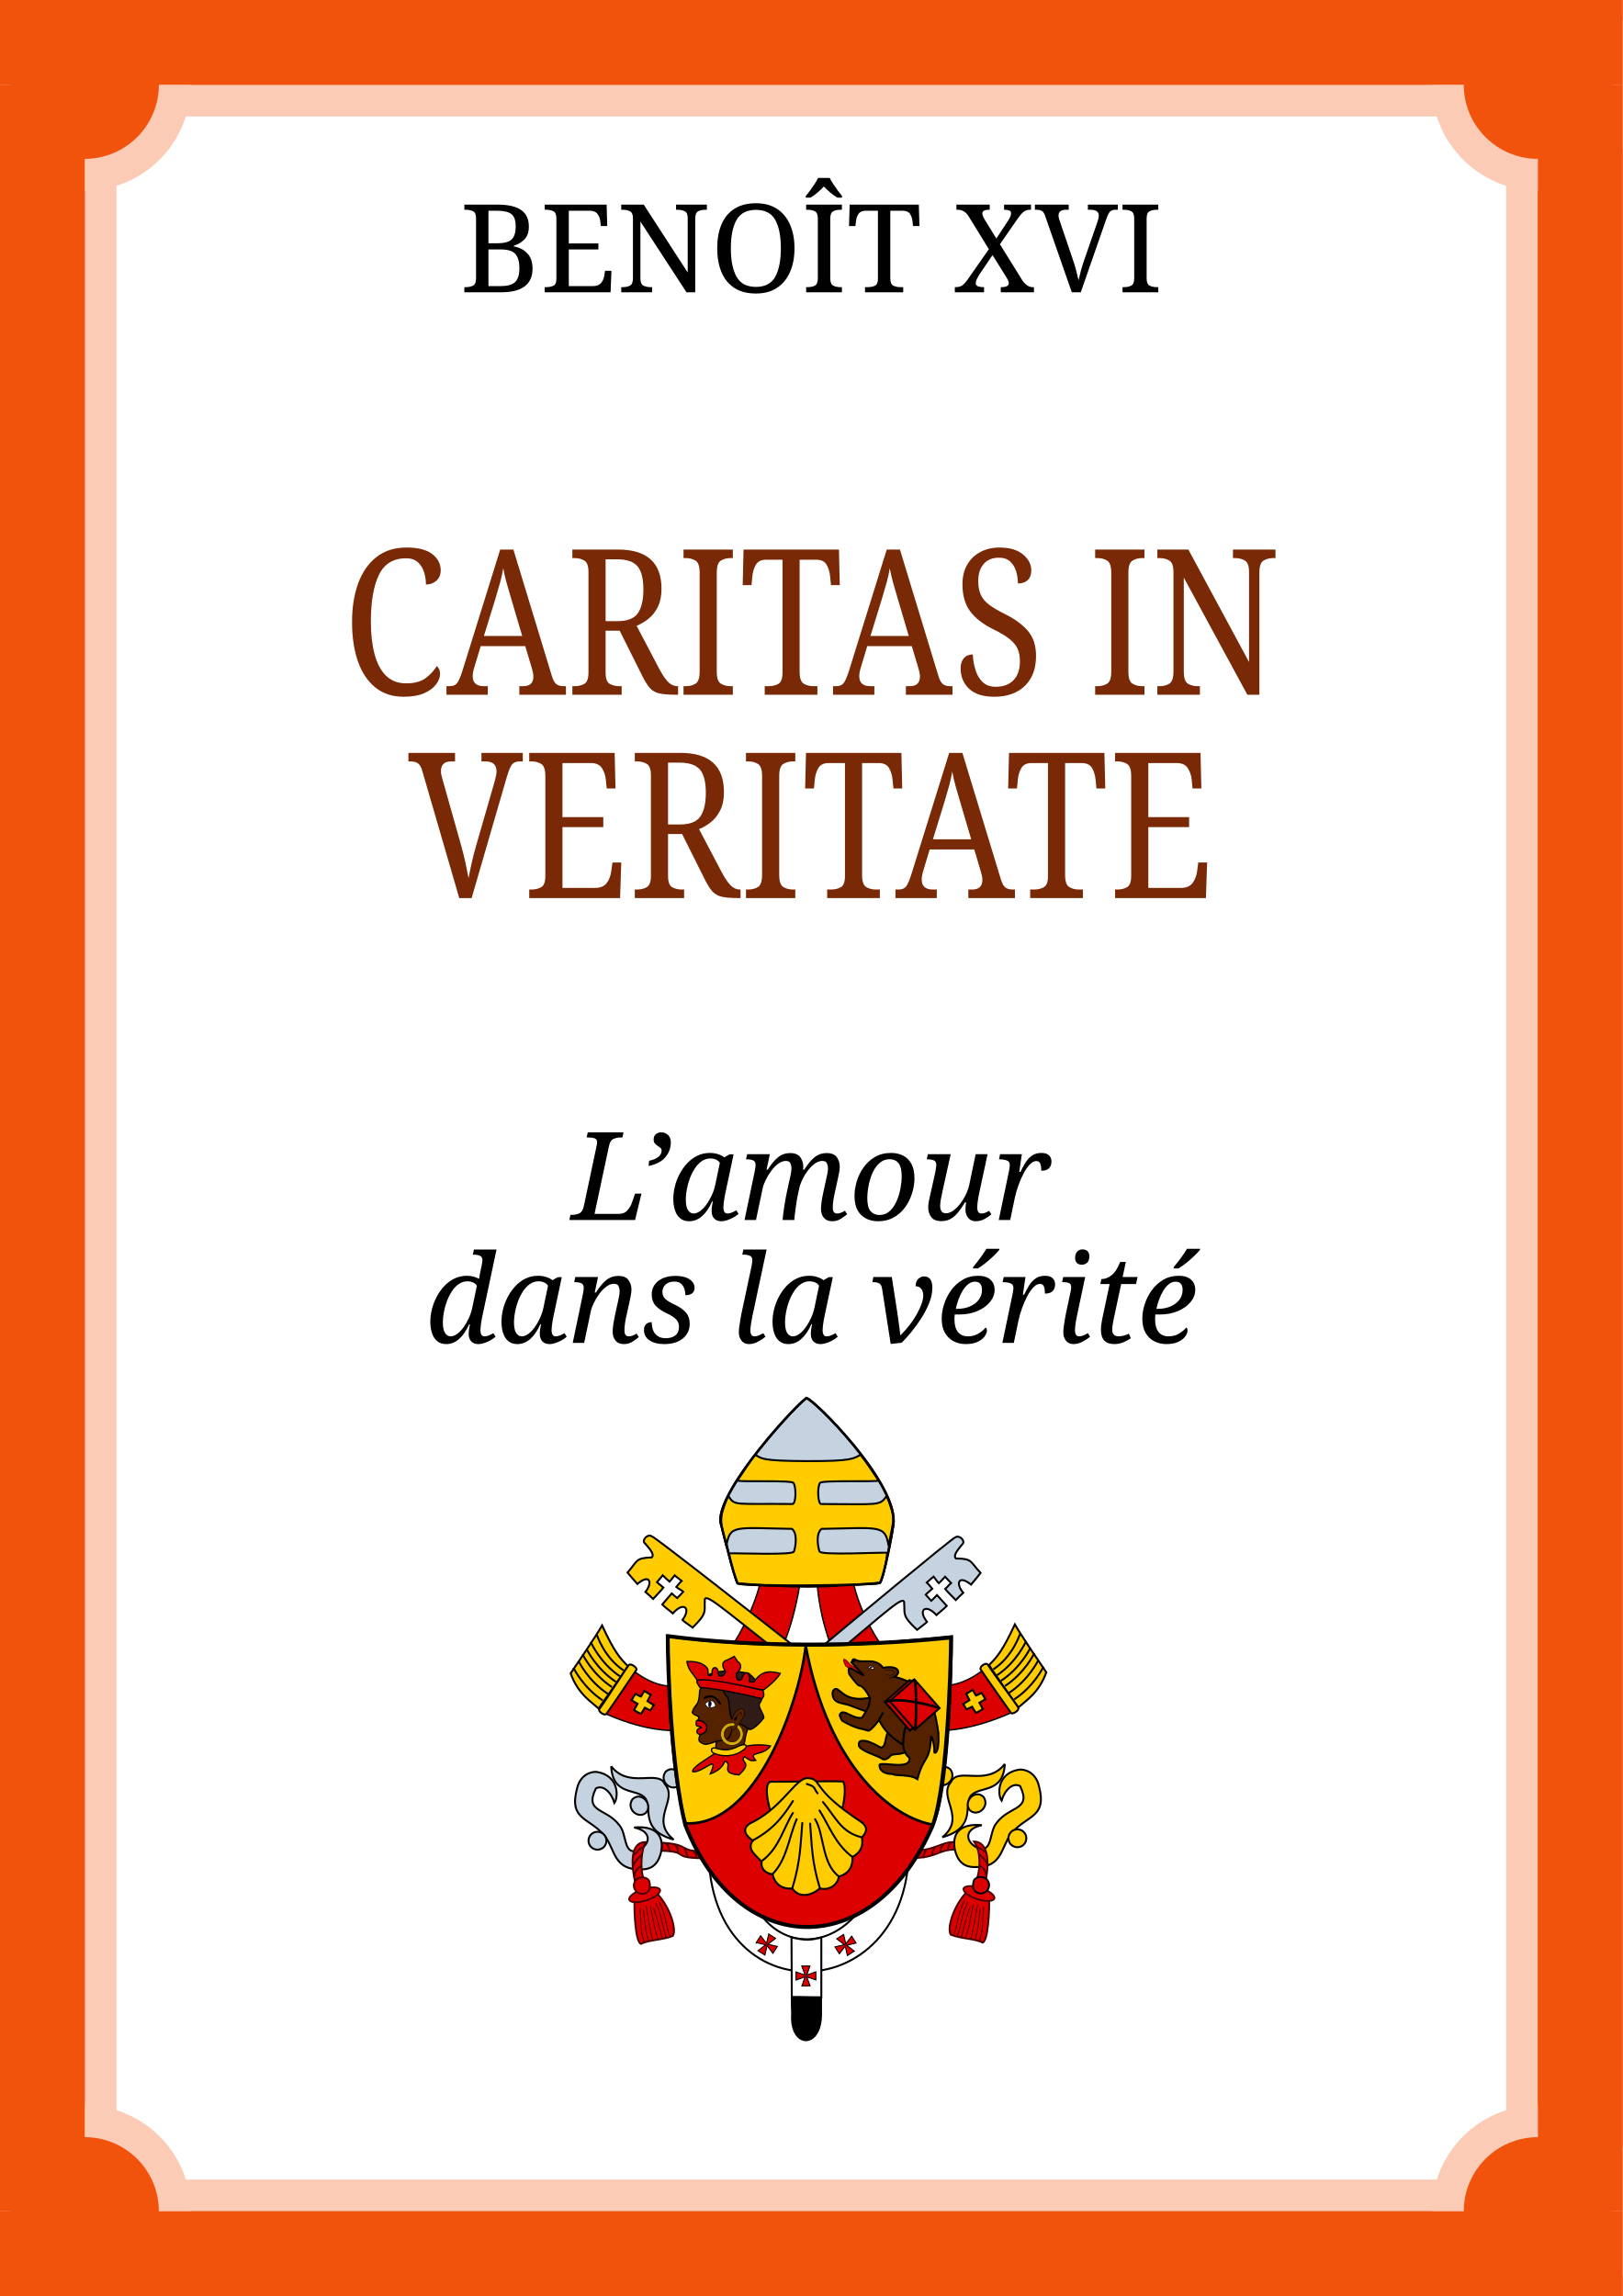
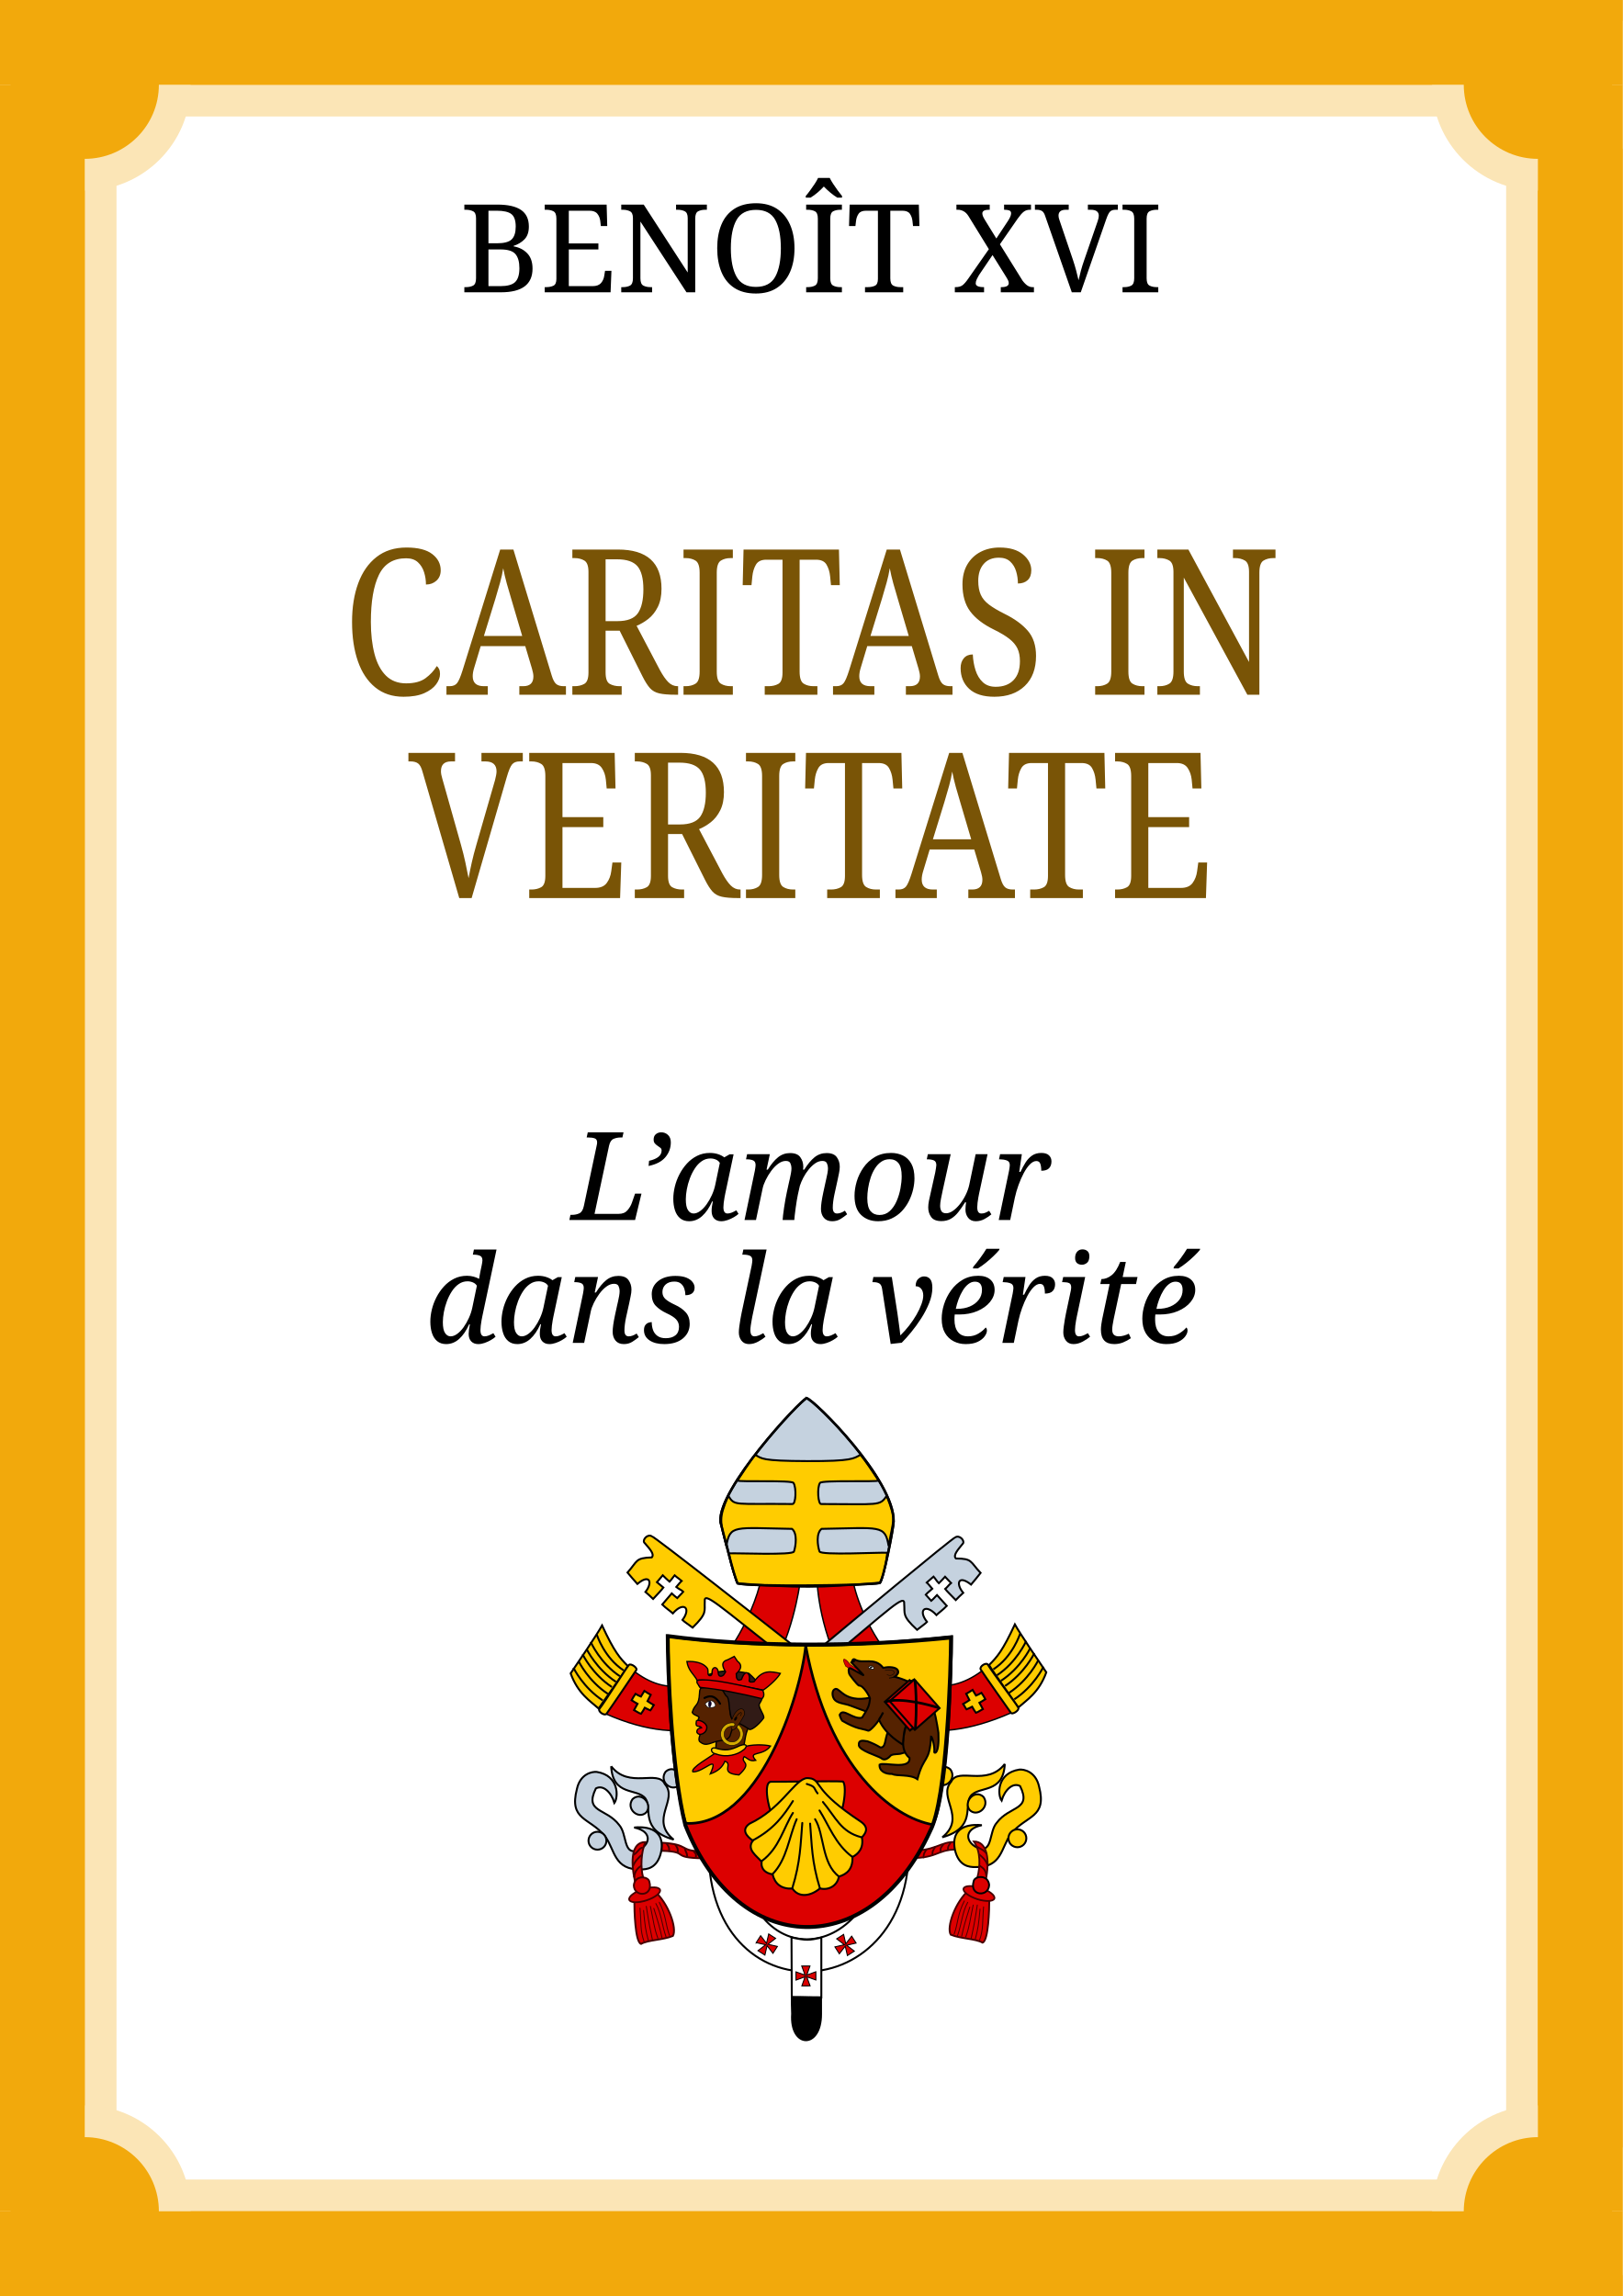
<svg xmlns="http://www.w3.org/2000/svg" version="1.1" preserveAspectRatio="xMidYMid meet" viewBox="0.0 0.0 766.0 1084.0">
-   <rect x="0.0" y="0.0" width="766.0" height="1084.0" fill="#f2530c" />
-   <rect x="40.0" y="40.0" width="686.0" height="1004.0" fill="#fbcbb6" />
+   <rect x="0.0" y="0.0" width="766.0" height="1084.0" fill="#f2a90c" />
+   <rect x="40.0" y="40.0" width="686.0" height="1004.0" fill="#fbe5b6" />
  <rect x="55.0" y="55.0" width="656.0" height="974.0" fill="white" />
  <defs>
    <clipPath id="full-rect">
      <rect x="0.0" y="0.0" width="766.0" height="1084.0" />
    </clipPath>
  </defs>
-   <g fill="#fbcbb6" clip-path="url(#full-rect)">
+   <g fill="#fbe5b6" clip-path="url(#full-rect)">
    <circle cx="40.0" cy="40.0" r="50.0" />
    <circle cx="726.0" cy="40.0" r="50.0" />
    <circle cx="726.0" cy="1044.0" r="50.0" />
    <circle cx="40.0" cy="1044.0" r="50.0" />
  </g>
-   <g fill="#f2530c">
+   <g fill="#f2a90c">
    <circle cx="40.0" cy="40.0" r="35.0" />
    <circle cx="726.0" cy="40.0" r="35.0" />
    <circle cx="726.0" cy="1044.0" r="35.0" />
    <circle cx="40.0" cy="1044.0" r="35.0" />
  </g>
-   <g fill="#f2530c">
+   <g fill="#f2a90c">
    <rect x="0.0" y="0.0" width="766.0" height="40.0" />
    <rect x="0.0" y="1044.0" width="766.0" height="40.0" />
    <rect x="0.0" y="40.0" width="40.0" height="1004.0" />
    <rect x="726.0" y="40.0" width="40.0" height="1004.0" />
  </g>
  <g font-family="serif" font-size="58" fill="#000000" text-anchor="middle" transform="scale(1.0 1.0) translate(383.0, 138.0)">
    <text x="0" y="0">BENOÎT XVI</text>
  </g>
-   <g font-family="serif" font-size="96" fill="#792906" text-anchor="middle" transform="scale(0.8333333 1.0) translate(459.6, 328.0)">
+   <g font-family="serif" font-size="96" fill="#795406" text-anchor="middle" transform="scale(0.8333333 1.0) translate(459.6, 328.0)">
    <text x="0" y="0">CARITAS IN</text>
    <text x="0" y="96">VERITATE</text>
  </g>
  <g font-family="serif" font-size="58" fill="#000000" text-anchor="middle" font-style="italic" transform="scale(1.0 1.0) translate(383.0, 576.0)">
    <text x="0" y="0">L’amour</text>
    <text x="0" y="58">dans la vérité</text>
  </g>
  <svg y="658.0" x="266.849" height="324.0">
    <svg id="svg1" preserveAspectRatio="xMinYMin meet" viewBox="0 0 760 1060" version="1.1">
      <g id="g1488" transform="matrix(-4.2613,0,0,4.2613,792.5847,-30.74645)" stroke="#470000" stroke-miterlimit="4" fill="#dc0000">
        <g id="g1490" stroke-linejoin="miter" fill-rule="evenodd">
          <path id="path1492" d="m32.323,190.65c2.138,0.602,7.025-0.473,7.262-3.643,5.109,4.399,8.293,13.567,6.72,16.299-3.61,1.501-9.1,1.438-11.55,2.894-2.14-0.66-2.442-12.23-2.432-15.55z" stroke-linecap="butt" stroke-width="0.665" />
          <path id="path1494" d="m34.382,193.23c0.507,5.524-0.007,7.97,1.465,12.068" stroke-linecap="round" stroke-width="0.333" />
          <path id="path1496" d="m35.671,194.05c0.507,5.524,0.736,7.227,1.713,10.83" stroke-linecap="round" stroke-width="0.333" />
          <path id="path1498" d="m36.662,192.56c1.002,6.514,1.479,8.713,2.208,12.068" stroke-linecap="round" stroke-width="0.333" />
          <path id="path1500" d="m38.148,192.56c1.25,5.771,1.231,7.475,2.704,11.573" stroke-linecap="round" stroke-width="0.333" />
          <path id="path1502" d="m39.386,193.31c1.745,5.524,2.222,7.227,2.951,10.582" stroke-linecap="round" stroke-width="0.333" />
          <path id="path1504" d="m40.129,191.57c1.993,3.543,2.222,7.97,3.694,12.068" stroke-linecap="round" stroke-width="0.333" />
          <path id="path1506" d="m41.367,191.08c2.488,4.781,2.222,7.97,3.694,12.068" stroke-linecap="round" stroke-width="0.333" />
        </g>
        <path id="path1508" d="m38.926,189.39a5.864,2.121,0,1,1,-11.728,0,5.864,2.121,0,1,1,11.728,0z" transform="matrix(0.951541,-0.307521,0.307521,0.951541,-53.64371,18.34654)" stroke-dasharray="none" stroke-width="0.622" />
      </g>
      <path id="path2305" stroke-linejoin="miter" d="M107.69,429.78c-12.202,19.33-30.523,41.88-44.829,64.84,260.31,114.54,296.77-187.72,299.97-203.82-17.612-0.801-53.092-0.573-61.641-0.573-4.218,30.225-76.09,226.76-193.5,139.55z" fill-rule="evenodd" stroke="#000" stroke-linecap="butt" stroke-miterlimit="4" stroke-dasharray="none" stroke-width="2.126" fill="#dc0000" />
      <path id="path2927" stroke-linejoin="miter" d="m122.16,459.1c-2.223,3.908-3.639,5.976-5.341,8.763-2.732-1.044-5.297-2.404-8.374-4.23-2.544,3.454-3.881,6.094-5.972,9.839,4.263,2.45,6.4,4.256,9.084,5.559-2.229,3.936-3.678,6.465-5.336,9.667,3.617,1.84,7.76,4.912,10.768,5.749,1.625-2.102,4.595-7.026,5.873-9.394,3.119,1.493,5.956,3.183,8.572,4.107,1.918-2.416,3.338-5.547,5.24-8.283-2.547-1.379-6.799-3.977-9.662-5.936,1.531-2.778,3.21-6.768,4.905-9.824-1.882-0.934-5.505-3.207-9.757-6.017z" fill-rule="evenodd" stroke="#000" stroke-linecap="butt" stroke-miterlimit="4" stroke-dasharray="none" stroke-width="3" fill="#FC0" />
      <g id="g3402" stroke-linejoin="miter" fill-rule="evenodd" transform="translate(2,2)" stroke="#000" stroke-linecap="butt" stroke-width="3" fill="#FC0">
        <path id="path3550" d="m6.295,429.98c8.154-11.826,41.41-60.889,48.542-74.015,18.855,40.666,27.473,50.504,39.891,62.72-5.984,10.225-40.322,58.08-45.178,65.604-13.08-11.6-32.041-23.14-43.255-54.3z" />
        <path id="path4172" d="m10.772,421.36c-0,0.503,14.998,30.711,44.993,50.347" fill-opacity="0.75" stroke-miterlimit="4" />
        <path id="path4173" d="m18.788,411.29c0,0.503,14.998,30.711,44.993,50.346" fill-opacity="0.75" stroke-miterlimit="4" />
        <path id="path4174" d="m24.994,400.71c0,0.504,14.998,30.711,44.993,50.347" stroke-miterlimit="4" />
        <path id="path4175" d="m31.2,392.66c0,0.503,14.998,30.711,44.993,50.346" fill-opacity="0.75" stroke-miterlimit="4" />
        <path id="path4176" d="m37.406,381.58c-0,0.503,14.998,33.229,44.993,52.864" fill-opacity="0.75" stroke-miterlimit="4" />
        <path id="path4177" d="m46.715,370c-0,0.503,11.378,35.746,41.373,55.381" fill-opacity="0.75" stroke-miterlimit="4" />
        <path id="path3549" d="m96.173,417.1c-3.462,3.603-37.325,57.555-45.265,67.446-3.341,3.876,7.362,11.679,10.744,7.894,7.351-9.95,44.019-64.55,45.678-67.089,3.701-3.22-8.399-11.834-11.157-8.251z" stroke-miterlimit="4" />
      </g>
      <path id="path1061" stroke-linejoin="miter" d="M372.75,6.868c-9.85,3.513-136.97,139.1-133.12,190.95,5.023,17.807,20.631,83.915,26.668,95.159,22.463,5.544,199.9,3.332,219.14-0.608,5.414-1.969,21.643-85.943,21.643-94.855,1.6-64.11-121.45-186.99-134.33-190.65z" fill-rule="evenodd" stroke="#000" stroke-linecap="butt" stroke-width="2.835pt" fill="#c5d2df" />
      <path id="path4799" stroke-linejoin="miter" d="m643.52,428.18c12.202,19.334,30.523,41.885,44.83,64.843-260.31,114.54-299.57-163.35-299.4-206.4,17.612-0.801,46.355-3.368,54.904-3.368,3.143,44.559,82.253,232.13,199.66,144.93z" fill-rule="evenodd" stroke="#000" stroke-linecap="butt" stroke-miterlimit="4" stroke-dasharray="none" stroke-width="2.126" fill="#dc0000" />
      <path id="path4800" stroke-linejoin="miter" d="m629.04,457.5c2.223,3.908,3.639,5.976,5.341,8.763,2.732-1.044,5.297-2.404,8.374-4.23,2.544,3.454,3.881,6.094,5.972,9.839-4.263,2.45-6.4,4.256-9.084,5.559,2.229,3.936,3.678,6.465,5.336,9.667-3.617,1.84-7.76,4.912-10.768,5.749-1.625-2.102-4.595-7.026-5.873-9.394-3.119,1.493-5.956,3.183-8.572,4.107-1.918-2.416-3.338-5.547-5.24-8.283,2.546-1.378,6.799-3.977,9.662-5.936-1.531-2.778-3.21-6.768-4.905-9.824,1.882-0.934,5.505-3.207,9.757-6.017z" fill-rule="evenodd" stroke="#000" stroke-linecap="butt" stroke-miterlimit="4" stroke-dasharray="none" stroke-width="3" fill="#FC0" />
      <g id="g3412" stroke-linejoin="miter" fill-rule="evenodd" transform="translate(-2,2)" stroke="#000" stroke-linecap="butt" stroke-width="3" fill="#FC0">
        <path id="path4802" d="m744.91,428.38c-8.154-11.826-41.41-60.889-48.542-74.015-18.855,40.666-27.473,50.504-39.891,62.72,5.984,10.225,40.322,58.08,45.178,65.604,13.08-11.619,32.041-23.15,43.256-54.31z" />
        <path id="path4803" d="m740.43,419.76c0,0.503-14.998,30.711-44.993,50.347" fill-opacity="0.75" stroke-miterlimit="4" />
        <path id="path4804" d="m732.42,409.69c0,0.503-14.998,30.711-44.993,50.347" fill-opacity="0.75" stroke-miterlimit="4" />
        <path id="path4805" d="m726.21,399.11c0,0.504-14.998,30.711-44.993,50.347" fill-opacity="0.75" stroke-miterlimit="4" />
        <path id="path4806" d="m720,391.06c0,0.503-14.998,30.711-44.993,50.346" fill-opacity="0.75" stroke-miterlimit="4" />
        <path id="path4807" d="m713.8,379.98c0,0.503-14.998,33.229-44.993,52.864" fill-opacity="0.75" stroke-miterlimit="4" />
        <path id="path4808" d="m704.49,368.4c0,0.503-11.378,35.746-41.373,55.381" fill-opacity="0.75" stroke-miterlimit="4" />
        <path id="path6065" d="m701.67,482.96c-2.134-4.518-40.487-55.376-46.902-66.318-2.432-4.503-13.535,2.72-11.203,7.228,6.68,10.413,44.639,64.122,46.421,66.577,1.691,4.605,14.049-3.634,11.683-7.487z" stroke-miterlimit="4" />
      </g>
      <g id="g3435" stroke-linejoin="miter" fill-rule="evenodd" stroke="#460000" stroke-linecap="butt" stroke-miterlimit="4" fill="#dc0000">
        <path id="path6114" d="m149.17,693.56c43.627,2.674,25.838,12.393,60.699,13.37,2.474,3.874,1.845,8.334,2.718,10.696-51.28-0.809-19.594-10.184-62.964-11.587-1.783-0.351-0.812-8.946-0.453-12.479z" stroke-width="2.856" />
        <path id="path6120" d="m160.1,707.37c1.15-6.494-0.789-8.399-3.961-13.095" stroke-width="2.835" />
        <path id="path6121" d="m173.43,709.61c1.15-6.494-0.539-8.774-3.711-13.47" stroke-width="2.835" />
        <path id="path6122" d="m187.92,716.29c1.15-6.494-2.92-9.517-3.079-14.213" stroke-width="2.835" />
        <path id="path2229" d="m201.63,716.43c1.15-6.494-0.539-5.76-3.711-10.456" stroke-width="2.835" />
      </g>
      <g id="g2679" stroke-linejoin="miter" fill-rule="evenodd" transform="matrix(4.2613,0,0,4.2613,-31.09852,-28.79686)" stroke="#000" stroke-linecap="butt" stroke-dasharray="none" stroke-miterlimit="4" stroke-width="0.704" fill="#c5d2df">
        <path id="path6067" d="m23.939,141.8c0.534,11.029,9.438,7.781,12.414,11.684,2.535,3.481-2.144,11.392,10.223,14.897-8.96-7.302,1.892-14.404-3.213-20.154-2.423-5.398-12.949,1.947-19.424-6.426z" />
        <path id="path6068" d="m18.682,143.85c-1.665-0.158-5.94,0.686-7.156,6.134-2.992,11.52,4.576,10.256,10.223,17.233,3.613,4.94,3.158,12.268,12.998,11.976,1.84,0,5.96-0.15,7.302-6.426,1.673-9.294-7.01-9.055-9.785-8.763,7.027,1.46,5.839,6.693,0.876,8.471-4.843,1.15-3.453-6.129-6.28-9.347-4.672-6.278-12.799-4.408-8.471-13.29,2.579-1.435,5.55,1.31,6.718,5.258,1.46-2.014,1.814-9.948-6.426-11.246z" />
        <path id="path6071" d="m31.696,153.7c-2.578,3.505,2.151,7.592,4.966,4.819,2.396-2.939-1.764-7.74-4.966-4.819z" />
        <path id="path6072" d="m43.672,143.77c-2.578,3.505,2.151,7.592,4.966,4.819,2.396-2.939-1.764-7.74-4.966-4.819z" />
      </g>
      <g id="g1458" transform="matrix(4.2613,0,0,4.2613,-31.09852,-28.79686)" stroke="#460000" stroke-miterlimit="4" fill="#dc0000">
        <g id="g1448" stroke-linejoin="miter" fill-rule="evenodd">
          <path id="path6086" d="m32.323,190.65c2.138,0.602,7.025-0.473,7.262-3.643,5.109,4.399,8.293,13.567,6.72,16.299-3.61,1.501-9.1,1.438-11.55,2.894-2.14-0.66-2.442-12.23-2.432-15.55z" stroke-linecap="butt" stroke-width="0.665" />
          <path id="path6123" d="m34.382,193.23c0.507,5.524-0.007,7.97,1.465,12.068" stroke-linecap="round" stroke-width="0.333" />
          <path id="path2453" d="m35.671,194.05c0.507,5.524,0.736,7.227,1.713,10.83" stroke-linecap="round" stroke-width="0.333" />
          <path id="path2455" d="m36.662,192.56c1.002,6.514,1.479,8.713,2.208,12.068" stroke-linecap="round" stroke-width="0.333" />
          <path id="path2457" d="m38.148,192.56c1.25,5.771,1.231,7.475,2.704,11.573" stroke-linecap="round" stroke-width="0.333" />
          <path id="path2459" d="m39.386,193.31c1.745,5.524,2.222,7.227,2.951,10.582" stroke-linecap="round" stroke-width="0.333" />
          <path id="path2461" d="m40.129,191.57c1.993,3.543,2.222,7.97,3.694,12.068" stroke-linecap="round" stroke-width="0.333" />
          <path id="path2463" d="m41.367,191.08c2.488,4.781,2.222,7.97,3.694,12.068" stroke-linecap="round" stroke-width="0.333" />
        </g>
        <path id="path1428" d="m38.926,189.39a5.864,2.121,0,1,1,-11.728,0,5.864,2.121,0,1,1,11.728,0z" transform="matrix(0.951541,-0.307521,0.307521,0.951541,-53.64371,18.34654)" stroke-dasharray="none" stroke-width="0.622" />
      </g>
      <g id="g3429" stroke-linejoin="miter" fill-rule="evenodd" stroke="#460000" stroke-linecap="butt" stroke-miterlimit="4" stroke-width="2.835" fill="#dc0000">
        <path id="path6107" d="m120.11,746.88c-4.177-15.842-2.999-38.603,3.594-54.373-21.213,0.148-23.035,27.634-16.184,60.532,4.403-4.632,6.057-3.901,12.59-6.159z" />
        <path id="path6115" d="m106.28,747.2c1.15-11.846,7.66-15.547,11.626-18.458" />
        <path id="path6116" d="m104.38,730.45c2.042-7.386,10.399-15.609,14.364-18.521" />
        <path id="path6117" d="m105.29,712.23c6.84-3.48,9.007-11.11,14.479-11.009" />
      </g>
      <path id="path6084" stroke-linejoin="miter" d="m105.84,759.2c0.383,19.246,30.775,17.751,24.032-5.23-1.032-8.418-22.06-11.473-24.032,5.23z" fill-rule="evenodd" stroke="#460000" stroke-linecap="butt" stroke-miterlimit="4" stroke-width="2.835" fill="#dc0000" />
      <path id="path4809" stroke-linejoin="miter" d="m222.54,676.34c-24.039,294.12,326.15,280.86,307.4,4.803-19.51-0.595-31.111-2.166-43.229-2.402,9.852,189.36-210.92,245.79-221.75,0.801-15.141-11.115-38.926-3.98-42.428-3.202z" fill-rule="evenodd" stroke="#000" stroke-linecap="butt" stroke-miterlimit="4" stroke-width="3" fill="#FFF" />
      <path id="path4815" stroke-linejoin="miter" d="m349.4,839.88c0,28.128,0.183,68.155,0.426,92.052,14.691-0.376,30.208,0.691,45.63,0.77,0.117-28.663,0-59.661,0-92.53-19.71,4.236-22.719,4.574-46.056-0.293z" fill-rule="evenodd" stroke="#000" stroke-linecap="butt" stroke-miterlimit="4" stroke-width="3" fill="#FFF" />
      <path id="path5437" stroke-linejoin="miter" d="m350.36,957.85c0-6.95-0.708-13.909-0.468-25.377,14.531,0.391,29.879-0.081,45.133-0.164,0.115,13.237,0,17.793,0,25.85,0.217,54.74-48.318,53.205-44.665-0.309z" fill-rule="evenodd" stroke="#000" stroke-linecap="butt" stroke-miterlimit="4" stroke-width="3" fill="#000" />
      <path id="path2259" stroke-linejoin="miter" style="color:#000000;" d="m387.05,905.59-14.07-4.961,5.124,14.012-12.726,0.074,4.961-14.07-14.012,5.124-0.074-12.726,14.07,4.961-5.124-14.012,12.726-0.074-4.961,14.07,14.012-5.124,0.074,12.726z" fill-rule="nonzero" stroke-dashoffset="0" display="block" stroke="#000" stroke-linecap="round" stroke-miterlimit="4" stroke-dasharray="none" stroke-width="1.5" fill="#dc0000" />
      <path id="path2265" stroke-linejoin="miter" style="color:#000000;" d="m294.87,847.89,14.545,3.322-11.816,9.108,10.719,6.86,3.322-14.545,9.108,11.817,6.86-10.719-14.545-3.322,11.817-9.108-10.719-6.86-3.322,14.545-9.108-11.816-6.86,10.719z" fill-rule="nonzero" stroke-dashoffset="0" display="block" stroke="#000" stroke-linecap="round" stroke-miterlimit="4" stroke-width="1.5" fill="#dc0000" />
      <path id="path1497" stroke-linejoin="miter" style="color:#000000;" d="m449.17,848.6-14.545,3.322,11.817,9.108-10.719,6.86-3.322-14.545-9.108,11.817-6.86-10.719,14.545-3.322-11.817-9.108,10.719-6.86,3.322,14.545,9.108-11.816,6.86,10.719z" fill-rule="nonzero" stroke-dashoffset="0" display="block" stroke="#000" stroke-linecap="round" stroke-miterlimit="4" stroke-width="1.5" fill="#dc0000" />
      <g id="g3422" stroke-linejoin="miter" fill-rule="evenodd" stroke="#460000" stroke-linecap="butt" stroke-miterlimit="4" fill="#dc0000">
        <path id="path6147" d="m603.39,692.53c-24.226-1.784-32.58,15.972-74.936,12.489-1.544,0.309-2.709,9.233-3.568,11.597,47.819,3.651,48.734-12.869,78.951-12.489-2.705-3.92,1.692-8.061-0.446-11.597z" stroke-width="2.693" />
        <path id="path6155" d="m591.29,705.85c-1.178-5.804,1.32-8.959,4.569-13.156" stroke-width="2.577" />
        <path id="path6156" d="m579.91,707.57c-1.143-6.685,1.281-7.217,4.432-12.051" stroke-width="2.724" />
        <path id="path6157" d="m567.37,713.31c-1.166-6.082,1.307-9.389,4.524-13.788" stroke-width="2.625" />
        <path id="path2233" d="m553.78,717.34c-1.165-6.108,1.306-9.428,4.52-13.846" stroke-width="2.63" />
      </g>
      <path id="path5438" stroke-linejoin="miter" d="m133.32,220.03c-6.329-3.368-13.866,5.018-11.58,9.606,9.069,10.448,16.396,18.221,11.865,23.215-25.8,0.915-21.429,5.373-37.482,23.39,6.202,7.664,8.634,9.941,15.242,17.58,19.647-16.552,23.796-1.645,12.436,12.38,4.919,4.393,7.664,6.588,11.865,10.835,7.603-8.289,12.996-13.787,15.836-17.612-3.743-2.978-5.855-5.024-9.871-8.286,2.575-2.928,5.389-6.406,8.909-10.644,3.045,3.061,7.276,7.108,10.458,9.839,3.6-3.696,4.991-6.554,7.838-9.825,5.448,4.727,7.633,5.685,10.939,8.627-2.927,2.731-6.46,7.293-8.328,9.428,3.503,3,8.902,5.128,10.769,7.263-3.211,3.876-6.773,6.88-9.298,9.846-4.13-3.212-5.088-4.097-8.464-7.211-5.378,6.434-7.646,9.081-14.675,17.175,5.867,5.819,12.294,9.956,16.364,13.729,16.289-18.864,28.993-8.747,14.838,10.153,2.174,2.335,10.241,7.64,15.725,11.778,23.066-22.652,17.916-25.037,18.729-40.486-1.59-16.176,21.26,5.878,123.17,86.029,22.753,9.374,29.897,0.34,20.465-12.293-50.93-40.08-221.51-174.09-225.74-174.52z" fill-rule="evenodd" stroke="#000" stroke-linecap="butt" stroke-miterlimit="4" stroke-dasharray="none" stroke-width="3" fill="#FC0" />
      <g id="g2667" stroke-linejoin="miter" fill-rule="evenodd" transform="matrix(4.2613,0,0,4.2613,-34.27653,-28.26719)" stroke="#000" stroke-linecap="butt" stroke-dasharray="none" stroke-miterlimit="4" stroke-width="0.704" fill="#FC0">
        <path id="path6073" d="m167.34,140.84c-0.534,11.029-9.438,7.781-12.414,11.684-2.535,3.481,2.144,11.392-10.223,14.897,8.96-7.302-1.892-14.404,3.213-20.154,2.423-5.398,12.949,1.947,19.424-6.426z" />
        <path id="path6074" d="m172.6,142.88c1.665-0.158,5.94,0.686,7.156,6.134,2.992,11.52-4.576,10.256-10.223,17.233-3.613,4.94-3.158,12.268-12.998,11.976-1.84,0-5.96-0.15-7.302-6.426-1.673-9.294,7.01-9.055,9.785-8.763-7.027,1.46-5.839,6.693-0.876,8.471,4.843,1.15,3.453-6.129,6.28-9.347,4.672-6.278,12.799-4.408,8.471-13.29-2.579-1.435-5.55,1.31-6.718,5.258-1.46-2.014-1.814-9.948,6.426-11.246z" />
        <path id="path6076" d="m159.58,152.74c2.578,3.505-2.151,7.592-4.966,4.819-2.396-2.939,1.764-7.74,4.966-4.819z" />
        <path id="path6077" d="m147.61,142.81c2.578,3.505-2.151,7.592-4.966,4.819-2.396-2.939,1.764-7.74,4.966-4.819z" />
      </g>
      <path id="path3260" d="m712.08,686.71a13.823,13.823,0,1,1,-27.646,0,13.823,13.823,0,1,1,27.646,0z" stroke="#000" stroke-dasharray="none" stroke-miterlimit="4" stroke-width="3" fill="#FC0" />
      <path id="path6151" stroke-linejoin="miter" d="m636.59,746.74c4.177-15.842,5.374-39.822-5.625-55.185,21.213,0.148,25.066,28.446,18.215,61.345-4.403-4.632-6.057-3.901-12.59-6.159z" fill-rule="evenodd" stroke="#460000" stroke-linecap="butt" stroke-miterlimit="4" stroke-width="2.693" fill="#dc0000" />
      <path id="path6152" stroke-linejoin="miter" d="m650.42,745.31c-1.15-11.846-7.098-13.609-11.063-16.521" fill-rule="evenodd" stroke="#460000" stroke-linecap="butt" stroke-miterlimit="4" stroke-width="2.693" fill="#dc0000" />
      <path id="path6153" stroke-linejoin="miter" d="m652.01,727.99c-2.042-7.386-8.899-13.484-12.864-16.396" fill-rule="evenodd" stroke="#460000" stroke-linecap="butt" stroke-miterlimit="4" stroke-width="2.693" fill="#dc0000" />
      <path id="path6154" stroke-linejoin="miter" d="m650.97,711.15c-3.826-6.493-11.27-8.604-15.236-11.516" fill-rule="evenodd" stroke="#460000" stroke-linecap="butt" stroke-miterlimit="4" stroke-width="2.693" fill="#dc0000" />
      <path id="path2495" stroke-linejoin="miter" d="m654.67,758.59c-0.383,19.246-30.775,17.751-24.032-5.23,1.032-8.418,22.06-11.473,24.032,5.23z" fill-rule="evenodd" stroke="#000" stroke-linecap="butt" stroke-miterlimit="4" stroke-width="2.835" fill="#dc0000" />
      <path id="path3256" stroke-linejoin="miter" d="m602.65,221.7c6.23-3.547,14.003,4.62,11.849,9.272-8.767,10.703-15.869,18.681-11.198,23.544,25.816,0.179,21.573,4.76,38.134,22.311-5.981,7.838-8.347,10.184-14.734,18.008-20.111-15.985-23.833-0.966-12.078,12.73-4.792,4.531-7.473,6.804-11.551,11.169-7.837-8.068-13.384-13.41-16.332-17.153,3.657-3.083,5.2-5.81,9.122-9.186-2.657-2.853-5.706-5.558-9.346-9.694-2.956,3.147-6.423,7.242-9.527,10.063-3.704-3.592-5.257-7.034-8.196-10.222-5.311,4.88-7.316,6.064-10.537,9.098,3.003,2.646,6.595,7.567,8.523,9.648-3.416,3.099-8.231,6.986-10.037,9.173,3.321,3.782,5.836,6.548,8.444,9.44,4.037-3.328,5.579-5.71,8.866-8.919,5.559,6.278,7.902,8.86,15.159,16.749-5.699,5.984-12.005,10.303-15.965,14.19-16.821-18.392-29.231-7.917-14.542,10.572-2.106,2.396-10.019,7.929-15.383,12.222-23.703-21.985-18.623-24.516-19.876-39.935,1.128-16.215-21.084,6.482-120.67,89.507-22.477,10.019-29.876,1.193-20.808-11.705,49.769-41.519,216.46-180.34,220.68-180.88z" fill-rule="evenodd" stroke="#000" stroke-linecap="butt" stroke-miterlimit="4" stroke-dasharray="none" stroke-width="3" fill="#c5d2df" />
      <g id="g3472" stroke-linejoin="miter" fill-rule="evenodd" stroke="#000" stroke-linecap="butt" stroke-dasharray="none" stroke-miterlimit="4">
        <path id="path3342" d="m158.24,374.35c0,50.406,5.604,205.97,27.171,292.09,82.082,207.56,286.99,208.9,378.13,9.057,25.927-48.122,32.127-250.9,32.236-298.88-143.29,14.815-311.19,14.852-437.53-2.264z" stroke-width="2.835" fill="#dc0000" />
        <path id="path6063" d="m159,374.82c0,50.406,1.076,202.64,26.904,288.76,111.79,6.03,177.09-193.43,185.6-275.22-75.26-0.28-149.33-4.99-212.5-13.54z" stroke-width="4" fill="#FC0" />
        <path id="path6064" d="M567.81,665.68c24.42-48.12,28.79-242.63,28.9-290.61-71.65,7.41-150.27,14.06-225.53,13.78,35.68,189.92,134.17,266.1,196.63,276.83z" stroke-width="4" fill="#FC0" />
      </g>
      <g id="g3316" stroke-linejoin="miter" fill-rule="evenodd" transform="translate(-4,0)" stroke="#000" stroke-miterlimit="4" stroke-width="3" fill="#FC0">
        <path id="path6183" d="m321.62,599.37c10.084,0.403,95.505-1.409,111.16-0.324,7.536,7.163-0.724,58.376-10.874,58.97-7.972,0.484-66.474,0.711-92.559,0.606-6.992,1.826-22.772-57.81-7.726-59.252z" stroke-linecap="butt" stroke-dasharray="none" />
        <path id="path6169" d="m373.93,594.45c-18.44,6.466-38.368,47.583-85.248,69.654-13.49,9.396-4.657,19.565,5.091,26.265-10.572,13.85,6.425,23.738,13.42,32.604-1.28,12.104,6.766,17.686,17.016,19.5,3.435,14.59,13.659,22.857,30.541,21.937,10.433,15.024,28.856,11.343,42.614-0.288,12.289,3.258,26.478-3.139,29.247-18.217,13.146-4.07,21.578-12.316,21.013-30.344,8.541-4.505,17.622-13.162,14.481-30.272,4.759-5.335,12.802-14.498-2.125-24.581-71.665-47.396-60.227-61.151-75.564-66.21-4.681-0.75-7.87-1.23-10.486-0.048z" stroke-linecap="butt" stroke-dasharray="none" />
        <path id="path6192" d="m293.74,689.9c33.019-17.749,47.556-38.375,61.833-60.673" fill-opacity="0.75" stroke-linecap="round" stroke-dasharray="none" />
        <path id="path6200" d="m307.27,721.98c27.222-19.682,34.03-52.094,48.307-74.393" fill-opacity="0.75" stroke-linecap="round" stroke-dasharray="none" />
        <path id="path6201" d="m324.08,742.07c22.391-22.58,25.338-57.505,37.293-84.828" fill-opacity="0.75" stroke-linecap="round" stroke-dasharray="none" />
        <path id="path6202" d="M354.61,763.91c12.73-40.94,12.77-68.91,15.45-100.87" fill-opacity="0.75" stroke-linecap="round" stroke-dasharray="none" />
        <path id="path6203" d="M447.26,715.41c-26.45-19.68-36.35-49.39-50.63-71.69" fill-opacity="0.75" stroke-linecap="round" stroke-dasharray="none" />
        <path id="path6205" d="M397.21,763.72c-12.73-40.94-12.39-67.75-15.07-99.71" fill-opacity="0.75" stroke-linecap="round" stroke-dasharray="none" />
        <path id="path6206" d="m460.88,684.97c-31.087-8.088-38.861-30.066-58.935-54.296" fill-opacity="0.75" stroke-linecap="round" stroke-dasharray="none" />
        <path id="path1813" d="m376.99,602.8c14.415,4.441,9.938,5.818,16.644,14.518" fill-opacity="0.75" stroke-linecap="round" stroke-dasharray="none" />
        <path id="path2227" d="m426.91,745.9c-27.222-19.682-22.833-66.381-37.11-88.679" fill-opacity="0.75" stroke-linecap="round" />
      </g>
      <path id="path6061" stroke-linejoin="miter" d="m158.24,374.35c0,50.406,5.604,205.97,27.171,292.09,82.082,207.56,286.99,208.9,378.13,9.057,25.927-48.122,32.127-250.9,32.236-298.88-143.29,14.815-311.19,14.852-437.53-2.264z" stroke="#000" stroke-linecap="butt" stroke-miterlimit="4" stroke-dasharray="none" stroke-width="6" fill="none" />
      <path id="path3262" d="m63.537,690.47a13.823,13.823,0,0,1,-27.646,0,13.823,13.823,0,1,1,27.646,0z" stroke="#000" stroke-miterlimit="4" stroke-dasharray="none" stroke-width="3" fill="#c5d2df" />
      <path id="path6237" stroke-linejoin="miter" d="m230.72,555.67c-6.023,5.097-37.411,22.165-33.778,28.412,16.844,1.051,41.384-29.508,27.048,3.209,11.735-4.221,18.635-10.203,22.561-19.643,13.862,4.58-9.811,18.57,21.673,21.194,22.429-20.593,1.345-17.613,8.048-28.278,5.846,2.534,7.91,7.975,17.844,5.776-12.694-15.148,10.214-5.388,22.876-22.1-8.66-2.451-30.56-2.873-41.801,1.645-26.999,14.573-33.542,11.348-44.47,9.784z" fill-rule="evenodd" stroke="#000" stroke-linecap="butt" stroke-miterlimit="4" stroke-dasharray="none" stroke-width="2" fill="#dc0000" />
      <path id="path6242" stroke-linejoin="miter" d="m236.64,527.91c1.963-3.439,18.392-16.77,23.068-21.764,2.735-1.926,38.165-3.908,26.07,7.098-6.947,4.05-8.761,25.904-9.812,30.218-17.155,14.487-36.229,8.353-43.429,4.261,0-8.133,1.145-14.712,4.102-19.812z" fill-rule="evenodd" stroke="#000" stroke-linecap="butt" stroke-miterlimit="4" stroke-dasharray="none" stroke-width="2" fill="#520" />
      <path id="path6266" stroke-linejoin="miter" d="m207.37,461.78c-1.095,22.797-6.848,15.615-11.303,30.302,1.439,4.42,8.775,4.973,10.683,7.944-5.971,9.115,5.424,16.926,2.595,19.929,0.68,5.017-4.803,12.336-2.136,17,11.053,10.074,17.277,0.616,33.312-1.187,6.74,0.393,13.905-3.478,14.753-9.891,1.38-5.135,4.761-11.663,7.519-21.223-2.544-10.304-9.801,5.738-7.547-24.67,0.727-19.905-0.498-25.827-21.947-24.873-6.31,0.602-26.017-9.614-25.929,6.669z" fill-rule="evenodd" stroke="#000" stroke-linecap="butt" stroke-miterlimit="4" stroke-dasharray="none" stroke-width="2" fill="#520" />
      <path id="path6264" stroke-linejoin="miter" d="m215,470.03c5.767-2.895,14.951-6.566,24.086,8.829" stroke="#000" stroke-linecap="round" stroke-miterlimit="4" stroke-dasharray="none" stroke-width="3.147" fill="none" />
      <path id="path6265" stroke-linejoin="miter" d="m216.11,479.03c1.254-2.145,4.892-3.814,7.444-4.642,2.925-0.576,4.98,0.35,7.099,3.537,2.463,3.705,1.781,6.546-5.071,6.775-3.05,0.102-3.297-0.116-4.757-0.167-2.001-0.07-4.34-4.342-4.716-5.502z" fill-rule="evenodd" stroke="#000" stroke-linecap="butt" stroke-miterlimit="4" stroke-dasharray="none" stroke-width="0.879" fill="#FFF" />
      <path id="path6273" stroke-linejoin="miter" d="m210.62,454.46c-4.461,0.491-8.307-10.51,0.536-17.828,16.961-3.347,27.156-13.932,72.472-4.593,27.058,24.372,23.005,36.53,16.379,46.794-3.065,4.747,7.821,17.089,6.479,22.047-8.76,12.033-21.021,20.802-23.13,16.838-9.842-6.213-18.347-10.521-23.046-11.73-5.678-4.722-5.203-12.742-6.674-19.327-0.851-6.32-0.493-12.784-3.346-18.458-8.586-5.368-0.932-19.43-39.67-13.743z" fill-rule="evenodd" stroke="#000" stroke-linecap="butt" stroke-miterlimit="4" stroke-dasharray="none" stroke-width="2" fill="#311b16" />
      <path id="path6278" stroke-linejoin="miter" d="m202.57,505.37c-2.541,12.311,4.659,5.747,7.888,10.606-5.457,0.986-7.298,2.872-7.203,6.828,3.143,7.396,15.606,1.763,15.37-7.768-0.538-7.376-13.339-12.615-16.054-9.666z" fill-rule="evenodd" stroke="#000" stroke-linecap="butt" stroke-miterlimit="4" stroke-dasharray="none" stroke-width="2" fill="#dc0000" />
      <path id="path2938" stroke-linejoin="miter" d="m232.11,547.42c-8.009-2.367-9.009,7.37,0.648,8.994,16.262,6.388,33.678,0.82,41.177-5.311,7.107-4.155,8.875-12.297-4.293-7.504-14.28,7.017-22.218,8.46-37.532,3.821z" fill-rule="evenodd" stroke="#000" stroke-linecap="butt" stroke-miterlimit="4" stroke-dasharray="none" stroke-width="2" fill="#FC0" />
      <path id="path3703" stroke-linejoin="miter" style="color:#000000;" d="m225.29,479.47c-0.289,2.669-1.469,4.912-2.476,4.707-1.007-0.205-1.66-2.819-1.37-5.489,0.289-2.669,1.218-3.953,2.224-3.748,1.007,0.205,1.911,1.861,1.621,4.53z" fill-rule="nonzero" stroke-dashoffset="0" display="block" stroke="#000" stroke-linecap="butt" stroke-miterlimit="4" stroke-dasharray="none" stroke-width="0.879" fill="#0e0031" />
      <path id="path3707" stroke-linejoin="miter" d="m257.71,502.8c5.88-18.86,21.056-21.141,18.841-6.615-20.86,38.838-21.129,18.526-20.284,11.936" fill-rule="evenodd" stroke="#000" stroke-linecap="butt" stroke-miterlimit="4" stroke-dasharray="none" stroke-width="0.879" fill="#520" />
      <path id="path3715" stroke-linejoin="miter" d="m261.5,502.86c6.948-11.66,13.244-13.736,9.317-5.051" stroke="#000" stroke-linecap="butt" stroke-miterlimit="4" stroke-dasharray="none" stroke-width="0.879" fill="none" />
      <path id="path2551" stroke-linejoin="miter" style="color:#000000;" d="m267.47,511.21c-0.749,1.412-2.33,2.718-2.671,4.329,1.747,1.822,3.421,3.832,4.241,6.274,2.096,5.34-0.469,11.779-5.379,14.581-5.197,3.159-12.481,1.467-16.068-3.349-3.527-4.515-2.929-11.401,0.894-15.55,2.896-3.232,7.633-4.702,11.849-3.667,1.155-1.128,2.1-3.104,1.163-4.623-1.217-0.989-2.969-0.735-4.449-0.829-7.216,0.064-14.068,5.103-16.201,12.013-2.33,6.787,0.127,14.858,5.864,19.175,5.676,4.522,14.213,4.886,20.247,0.848,6.602-4.241,9.694-13.245,6.814-20.593-1.153-3.139-3.604-6.625-6.304-8.608z" fill-rule="nonzero" stroke-dashoffset="0" display="block" stroke="#000" stroke-linecap="round" stroke-miterlimit="4" stroke-dasharray="none" stroke-width="0.709" fill="#d4aa00" />
      <path id="path5901" d="m264.31,502.81a1.396,2.99,30.28,1,1,-2.41,-1.407,1.396,2.99,30.28,1,1,2.41,1.407z" stroke="#000" stroke-dasharray="none" stroke-miterlimit="4" stroke-width="0.595" fill="#000" />
      <path id="path6216" stroke-linejoin="miter" d="m433.03,420.81c-7.627-15.468-0.099-11.349,4.709-5.145,4.683,6.089,7.017,4.55,14.837,11.177,1.487,1.718,2.416,3.825,3.216,5.929-13.301-1.134-12.901-6.454-22.762-11.962z" fill-rule="evenodd" stroke="#600000" stroke-linecap="butt" stroke-miterlimit="4" stroke-width="1.063" fill="#dc0000" />
      <path id="path6227" stroke-linejoin="miter" d="m417.61,455.91c-5.651,1.27-5.447,8.571-3.88,12.906,2.753,8.126,12.444,9.03,19.57,10.912,7.192,1.213,30.284,11.795,36.41,12.086,5.963,3.109,16.28-22.191,10.094-24.545-46.928,13.782-54.612-12.147-62.194-11.36z" fill-rule="evenodd" stroke="#000" stroke-linecap="butt" stroke-miterlimit="4" stroke-width="3" fill="#520" />
      <path id="path6232" stroke-linejoin="miter" d="m486.52,546.35c-6.265-3.826-11.504-6.335-19.715-9.435-6.826-0.936-14.062-3.029-13.427,5.999,0.386,8.18,28.418,16.158,34.324,19.856,5.463,5.229,11.611-0.075,15.332-4.247,5.43-2.706,11.717-0.993,17.302-3.148,5.678-1.085,11.476-3.952,14.748-8.831-1.476-6.239-1.831-13.233-2.519-20.033-4.343-8.657-15.862-6.271-23.658-8.95-18.939-1.978-9.756,30.648-22.387,28.789z" fill-rule="evenodd" stroke="#000" stroke-linecap="butt" stroke-miterlimit="4" stroke-width="3" fill="#520" />
      <path id="path6207" stroke-linejoin="miter" d="m508.87,437.26c11.611-8.834,3.155-17.928-17.893-13.826-13.694-17.827-31.199-4.733-44.394-13.228-2.988-0.598-2.178,1.587-4.657,4.873,0.766,0.656,17.474,17.956,18.46,19.434,1.183,1.774-17.93-10.026-20.241-10.488-4.317-0.863-1.736,8.09-1.688,8.57,0.128,1.283,12.194,16.83,14.889,18.178,7.332-0.657,16.831,17.497,17.298,19.833-1.197,11.91-2.616,14.528-12.2,29.686-13.513,3.825-29.474-15.453-34.159-4.88-1.937,0,2.93,9.51,3.192,9.605,23.814,13.831,29.712,11.602,40.727,15.608,1.743,0.634,15.486-11.923,21.959-27.246,2.218-1.941-6.14,9.775-5.693,10.166,10.827,24.519,35.831,37.58,37.099,38.531,1.285-6.795,0.107-17.576,4.38-28.365-1.254,7.899-11.52,35.179,5.693,48.798,2.098,19.362-39.712,6.028-46.2,10.416-0.989,9.581,8.654,14.91,19.361,14.39,6.194,3.818,28.059,0,39.039,8.133,10.316-38.81,18.627-23.912,21.146-65.878,2.178,0.318,6.086,18.709,4.81,23.459-0.573,2.865,8.202,5.57,6.519-29.18-5.313-31.156-7.283-70.768-67.448-86.589z" fill-rule="evenodd" stroke="#000" stroke-linecap="butt" stroke-miterlimit="4" stroke-width="3" fill="#520" />
      <path id="path6208" stroke-linejoin="miter" d="m500.22,439.28c22.706-2.032,17.692-20.785-8.206-16.29" stroke="#000" stroke-linecap="butt" stroke-miterlimit="4" stroke-dasharray="none" stroke-width="1.191" fill="none" />
      <path id="path3717" stroke-linejoin="miter" d="m493.82,427.57c21.03-4.722,15.42,11.864,2.821,6.423" stroke="#000" stroke-linecap="butt" stroke-miterlimit="4" stroke-dasharray="none" stroke-width="0.709" fill="none" />
      <rect id="rect6209" stroke-linejoin="miter" style="color:#000000;" stroke-dasharray="none" fill-rule="nonzero" stroke-dashoffset="0" display="block" transform="matrix(0.6594939,0.7517099,-0.7517099,0.6594939,0,0)" height="50.859" width="59.047" stroke="#000" stroke-linecap="butt" stroke-miterlimit="4" y="-107.96" x="683.2" stroke-width="3" fill="#dc0000" />
      <path id="path6212" stroke-linejoin="miter" d="m531.67,519.56c0.213,0,4.067-3.253,9.76-0.813" stroke="#000" stroke-linecap="butt" stroke-miterlimit="4" stroke-dasharray="none" stroke-width="1.985" fill="none" />
      <path id="path6213" stroke-linejoin="miter" d="m531.67,443.16c3.466,0,4.067,0,6.506-2.44" stroke="#000" stroke-linecap="butt" stroke-miterlimit="4" stroke-width="1.772" fill="none" />
      <rect id="rect6210" stroke-linejoin="miter" style="color:#000000;" stroke-dasharray="none" fill-rule="nonzero" stroke-dashoffset="0" display="block" transform="matrix(0.6594939,0.7517099,-0.7517099,0.6594939,0,0)" height="50.859" width="59.047" stroke="#000" stroke-linecap="butt" stroke-miterlimit="4" y="-114.28" x="687.29" stroke-width="3" fill="#dc0000" />
      <path id="path6214" stroke-linejoin="miter" d="m539.81,442.3c2.44,15.904,2.982,51.374,0.813,74.824" stroke="#000" stroke-linecap="butt" stroke-miterlimit="4" stroke-width="4" fill="none" />
      <path id="path6211" stroke-linejoin="miter" d="m495.07,475.64c0.208,0,6.114-1.04,7.726-1.627,31.213-3.143,73.928,11.386,74.418,11.386" stroke="#000" stroke-linecap="butt" stroke-miterlimit="4" stroke-width="4" fill="none" />
      <path id="path4477" stroke-linejoin="miter" d="m468.33,422.39c5.525-5.66,10.346,2.203,6.99,3.288-4.18,0.299-6.383-0.693-6.99-3.288z" fill-rule="evenodd" stroke="#000" stroke-linecap="butt" stroke-miterlimit="4" stroke-width="1.043" fill="#FFF" />
      <path id="path4151" d="m446.56,412.88a1.811,1.516,0,0,1,-3.621,0,1.811,1.516,0,1,1,3.621,0z" stroke="#000" stroke-dasharray="none" stroke-miterlimit="4" stroke-width="1.985" fill="#000" />
      <path id="path2432" d="m472.77,423.82a1.061,2.122,55.248,1,1,-1.21,-1.744,1.061,2.122,55.248,1,1,1.21,1.744z" stroke="#000" stroke-dasharray="none" stroke-miterlimit="4" stroke-width="0.595" fill="#000" />
      <path id="path1683" stroke-linejoin="miter" d="m293.26,94.381c-7.918,9.929-17.346,24.563-27.432,39.817,3.601,2.453,83.785-0.956,86.591,3.595,4.758,6.927,3.95,33.713-1.964,32.626-90.282-0.982-88.224,3.483-98.71-12.651-15.299,35.507-12.632,39.299-2.93,77.636,5.467-33.383,12.242-28.077,101.34-26.633,8.511,6.793,6.01,25.996,3.063,34.923-0.831,6.227-89.093,2.175-100.44,2.946,3.817,19.865,7.316,30.092,13.016,46.208,95.574,7.311,124.23,7.311,220.32-0.982,5.824-11.207,10.296-35.18,11.186-46.208-11.593-0.771-102.58,4.263-104.67-1.964-3.011-8.928-5.499-28.13,3.196-34.923,91.025-1.444,98.017-6.75,103.6,26.633,6.903-42.264,12.568-38.202-3.063-77.636-10.713,16.133-12.231,12.651-100.97,12.651-5.018,1.088-6.824-25.698-1.964-32.626,2.867-4.551,86.873-1.143,90.553-3.595-10.304-15.253-19.875-29.887-27.965-39.817-11.021,5.773-12.444,9.963-82.38,9.721-71.9-0.242-69.595-3.948-80.382-9.721z" fill-rule="evenodd" stroke="#000" stroke-linecap="butt" stroke-miterlimit="4" stroke-dasharray="none" stroke-width="3" fill="#FC0" />
      <path id="path3361" stroke-linejoin="round" d="M372.75,6.868c-9.85,3.513-136.97,139.1-133.12,190.95,5.023,17.807,20.631,83.915,26.668,95.159,22.463,5.544,199.9,3.332,219.14-0.608,5.414-1.969,21.643-85.943,21.643-94.855,1.6-64.11-121.45-186.99-134.33-190.65z" stroke="#000" stroke-linecap="round" stroke-miterlimit="4" stroke-dasharray="none" stroke-width="3.544" fill="none" />
      <g id="g3219" fill="#dc0000" stroke="#000" transform="matrix(1.040248,0,0,1,808.8915,7.50768)">
        <g id="g3216">
          <path id="path3212" style="enable-background:accumulate;color:#000000;" d="m-581.86,435.05c17.685-1.531,63.67,8.112,98.284,15.196,10.597-7.444,22.289-19.682,25.245-25.735-13.394-2.819-26.034-6.694-38.848,12.745-2.438,0.987-7.9,1.245-7.353-1.838,2.44-9.285-5.121-20.509-11.397-1.593-2.529,0.73-5.134,3.078-7.353-2.696l-0.48-6.13c8.213-7.599,8.795-14.04,1.716-19.363l-4.657-7.353-9.927,5.27c-11.19,3.274-6.66,12.376-2.941,18.505l-2.941,4.902c-3.504,3.118-7.466,2.996-7.966-3.186-0.043-10.479-9.617-11.148-9.144-0.375,0.338,6.338-6.854,6.26-6.016-0.132l-0.281-4.64c0.029-1.518-6.028-13.558-31.127-12.5,2.097,14.258,10.129,19.284,15.196,28.922z" stroke="#000" stroke-width="1.961" fill="#dc0000" />
        </g>
        <path id="path3214" style="enable-background:accumulate;color:#000000;" d="m-582.11,435.42c1.117,3.039-2.833,0.091,4.657,10.662,30.851,3.163,61.221,9.688,91.422,17.402,4.205-2.401,3.676-8.412,1.716-12.745-28.927-6.668-78.263-19.676-97.794-15.319z" stroke-width="1.961" />
      </g>
    </svg>
  </svg>
</svg>
